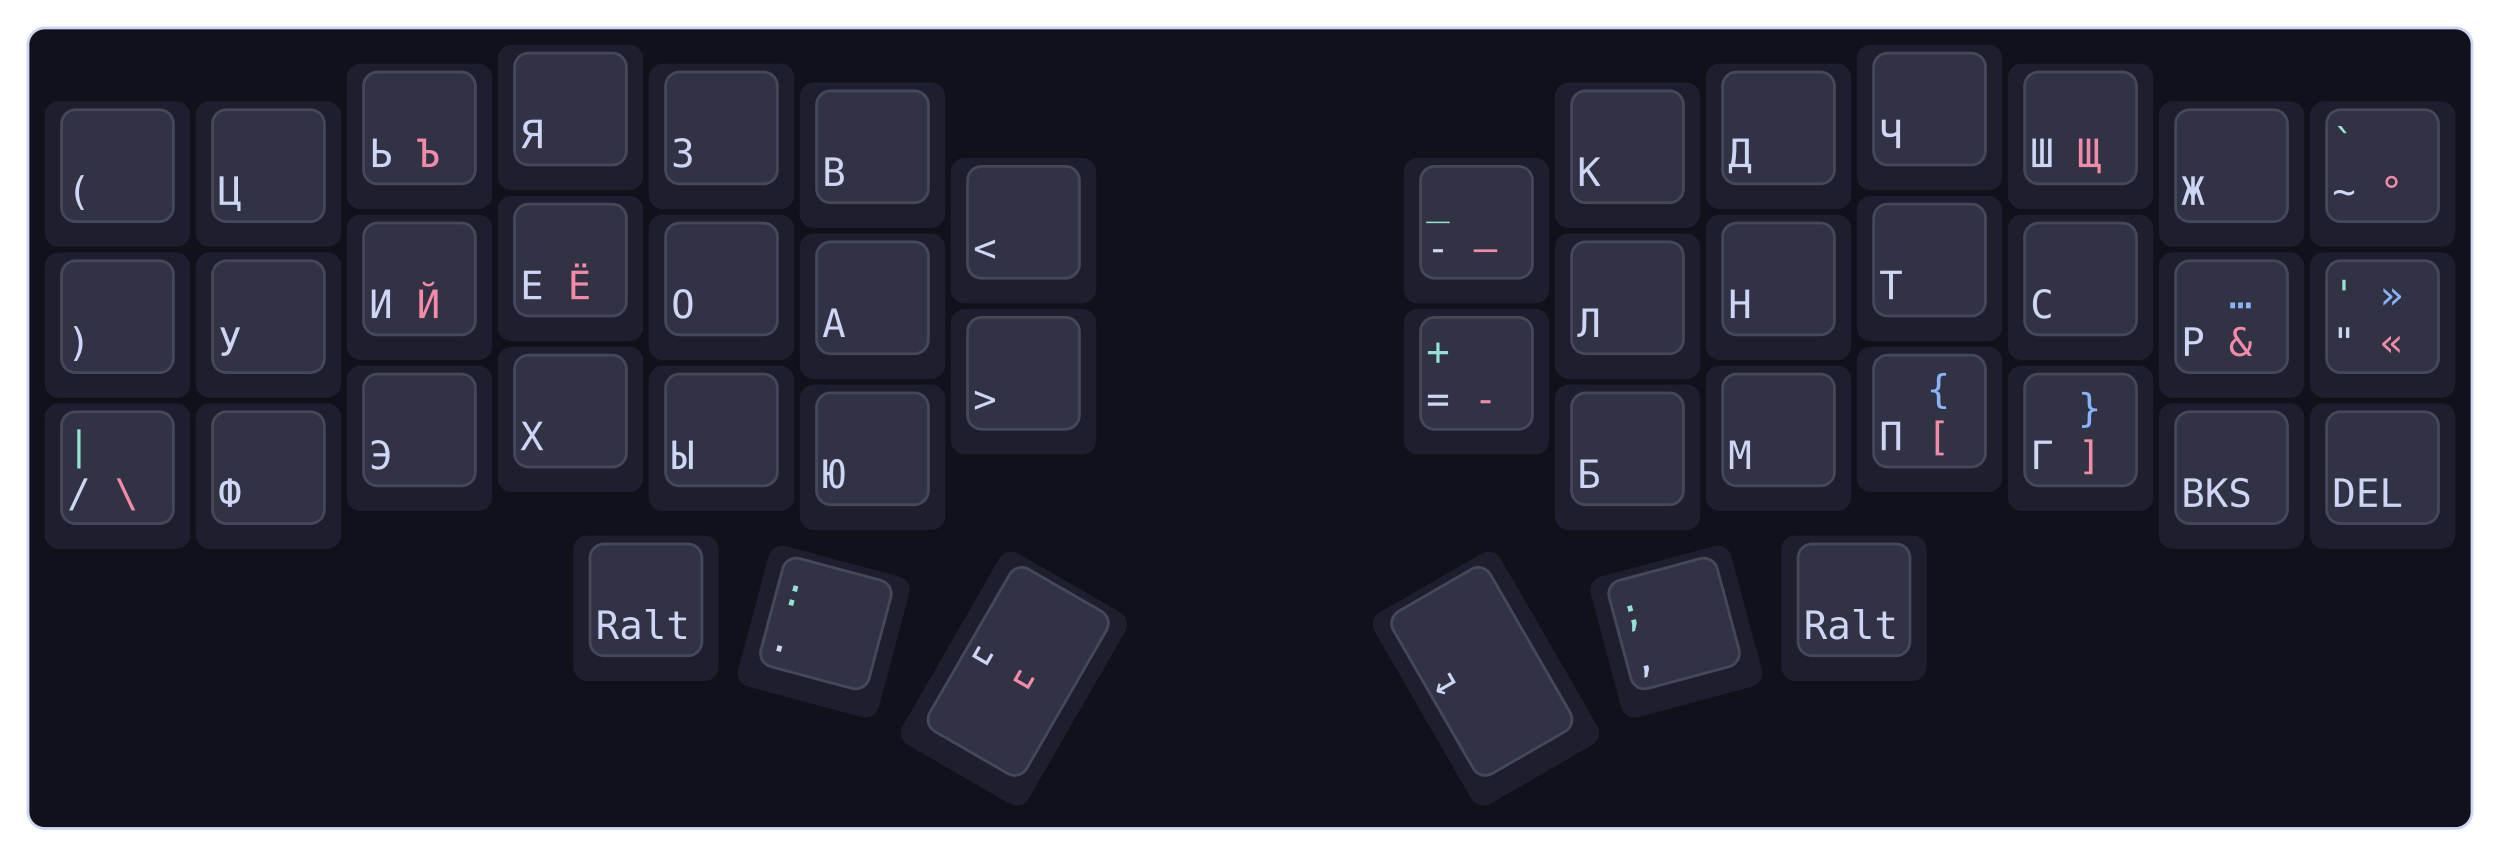
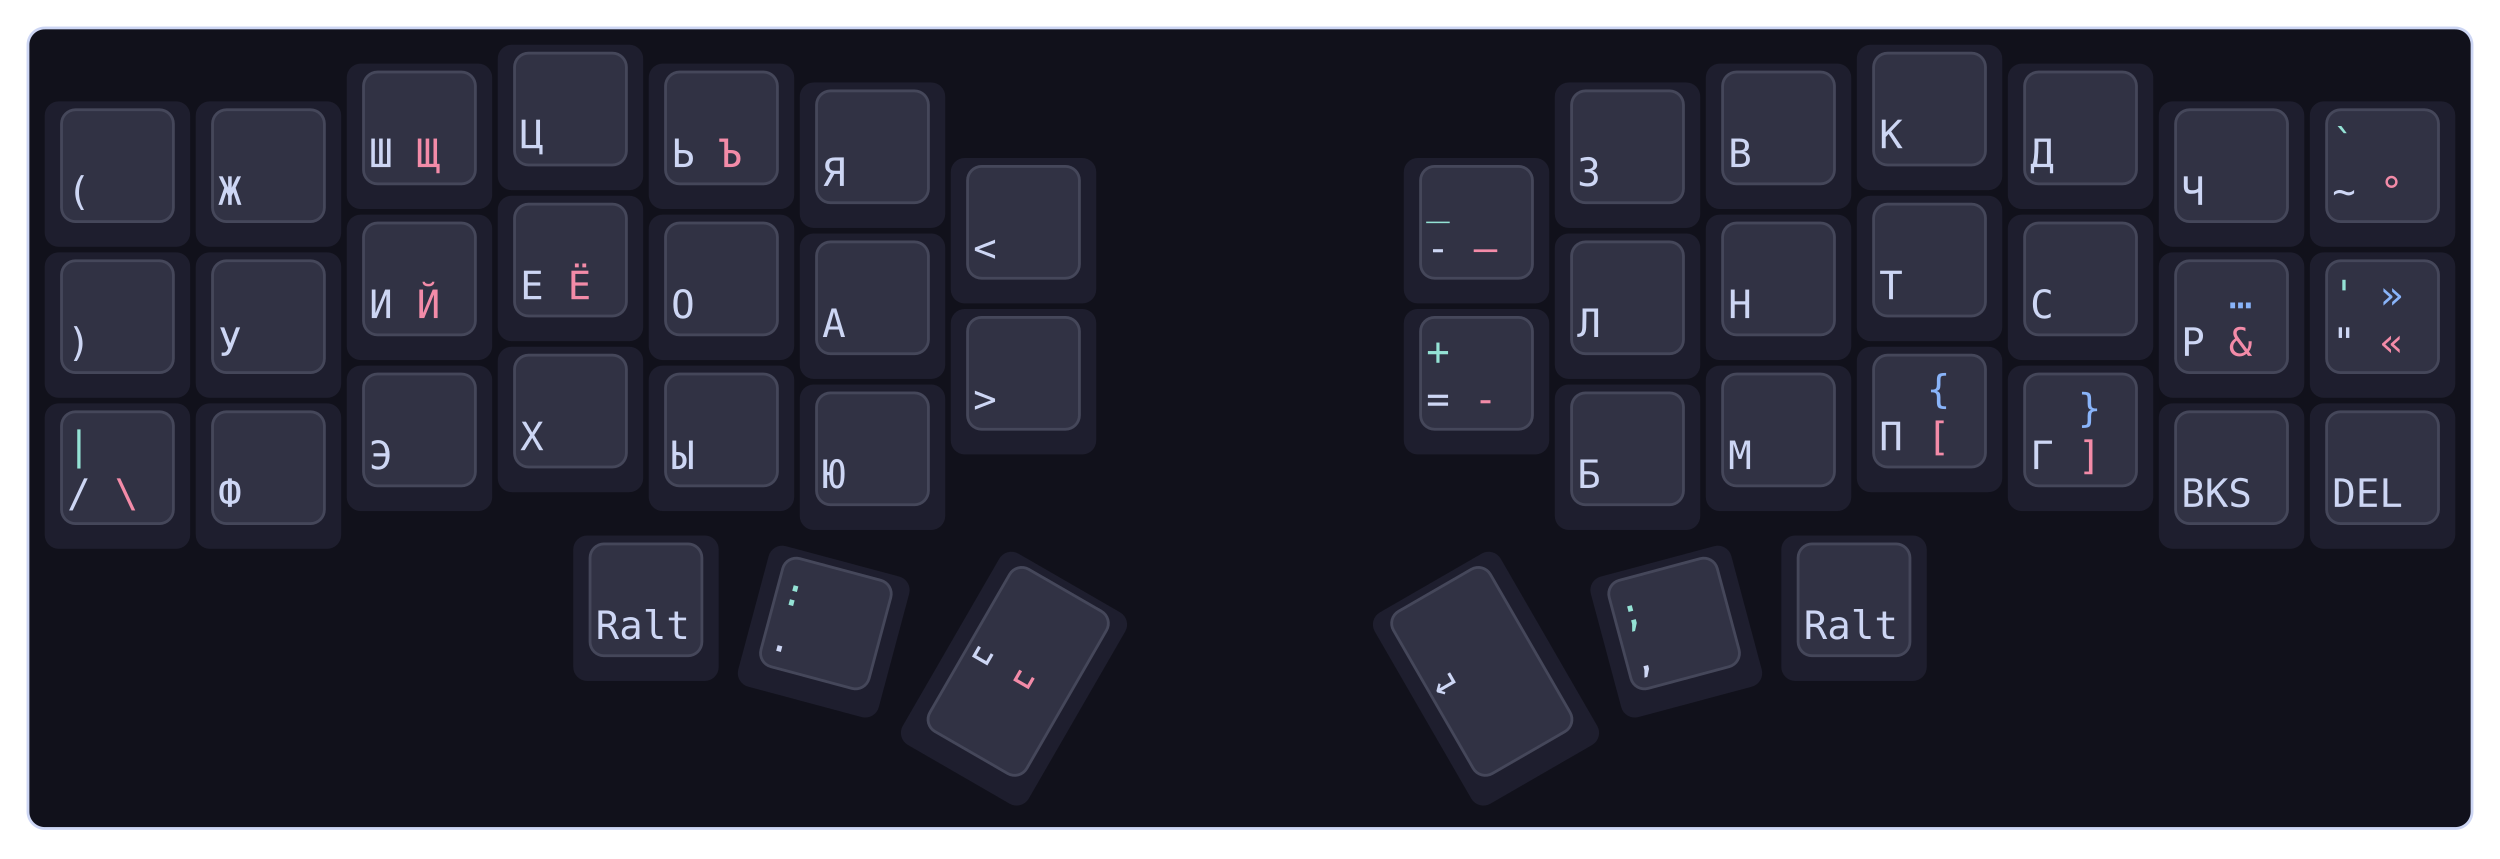
<svg xmlns="http://www.w3.org/2000/svg" width="894px" height="307px" viewBox="0 0 894 307">
  <style type="text/css">
    .keycap .outer { fill: #1e1e2e; }
    .keycap .inner { fill: #313244; stroke: #45475a; }
    .label { font: 14px monospace; }
    .label.level1 { fill: #cdd6f4; }
    .label.level2 { fill: #94e2d5; }
    .label.level3 { fill: #f38ba8; }
    .label.level4 { fill: #89b4fa; }
    .label.small { font-size: 10px; }
  </style>
  <g transform="translate(10,10)">
    <rect width="874" height="286.265" stroke="#cdd6f4" stroke-width="1" fill="#11111b" rx="6" />
    <g transform="translate(5,5)">
      <g class="keycap">
        <rect x="163" y="1" width="52" height="52" rx="5" class="outer" />
        <rect x="169" y="4" width="40" height="40" rx="5" class="inner" />
-         <text x="171.0" y="38.0" class="label level1">Я</text>
+         <text x="171.0" y="38.0" class="label level1">Ц</text>
        <text x="171.0" y="21.0" class="label level2" />
        <text x="188.0" y="38.0" class="label level3" />
        <text x="188.0" y="21.0" class="label level4" />
      </g>
      <g class="keycap">
        <rect x="649" y="1" width="52" height="52" rx="5" class="outer" />
        <rect x="655" y="4" width="40" height="40" rx="5" class="inner" />
-         <text x="657.0" y="38.0" class="label level1">Ч</text>
+         <text x="657.0" y="38.0" class="label level1">К</text>
        <text x="657.0" y="21.0" class="label level2" />
        <text x="674.0" y="38.0" class="label level3" />
        <text x="674.0" y="21.0" class="label level4" />
      </g>
      <g class="keycap">
        <rect x="109" y="7.75" width="52" height="52" rx="5" class="outer" />
        <rect x="115" y="10.75" width="40" height="40" rx="5" class="inner" />
-         <text x="117.0" y="44.75" class="label level1">Ь</text>
+         <text x="117.0" y="44.75" class="label level1">Ш</text>
        <text x="117.0" y="27.75" class="label level2" />
-         <text x="134.0" y="44.75" class="label level3">Ъ</text>
+         <text x="134.0" y="44.75" class="label level3">Щ</text>
        <text x="134.0" y="27.75" class="label level4" />
      </g>
      <g class="keycap">
        <rect x="217" y="7.75" width="52" height="52" rx="5" class="outer" />
        <rect x="223" y="10.75" width="40" height="40" rx="5" class="inner" />
-         <text x="225.0" y="44.75" class="label level1">З</text>
+         <text x="225.0" y="44.75" class="label level1">Ь</text>
        <text x="225.0" y="27.75" class="label level2" />
-         <text x="242.0" y="44.75" class="label level3" />
+         <text x="242.0" y="44.75" class="label level3">Ъ</text>
        <text x="242.0" y="27.75" class="label level4" />
      </g>
      <g class="keycap">
        <rect x="595" y="7.75" width="52" height="52" rx="5" class="outer" />
        <rect x="601" y="10.75" width="40" height="40" rx="5" class="inner" />
-         <text x="603.0" y="44.75" class="label level1">Д</text>
+         <text x="603.0" y="44.75" class="label level1">В</text>
        <text x="603.0" y="27.75" class="label level2" />
        <text x="620.0" y="44.75" class="label level3" />
        <text x="620.0" y="27.75" class="label level4" />
      </g>
      <g class="keycap">
        <rect x="703" y="7.75" width="52" height="52" rx="5" class="outer" />
        <rect x="709" y="10.75" width="40" height="40" rx="5" class="inner" />
-         <text x="711.0" y="44.75" class="label level1">Ш</text>
+         <text x="711.0" y="44.75" class="label level1">Д</text>
        <text x="711.0" y="27.75" class="label level2" />
-         <text x="728.0" y="44.75" class="label level3">Щ</text>
+         <text x="728.0" y="44.75" class="label level3" />
        <text x="728.0" y="27.75" class="label level4" />
      </g>
      <g class="keycap">
        <rect x="271" y="14.5" width="52" height="52" rx="5" class="outer" />
        <rect x="277" y="17.5" width="40" height="40" rx="5" class="inner" />
-         <text x="279.0" y="51.5" class="label level1">В</text>
+         <text x="279.0" y="51.5" class="label level1">Я</text>
        <text x="279.0" y="34.5" class="label level2" />
        <text x="296.0" y="51.5" class="label level3" />
        <text x="296.0" y="34.5" class="label level4" />
      </g>
      <g class="keycap">
        <rect x="541" y="14.5" width="52" height="52" rx="5" class="outer" />
        <rect x="547" y="17.5" width="40" height="40" rx="5" class="inner" />
-         <text x="549.0" y="51.5" class="label level1">К</text>
+         <text x="549.0" y="51.5" class="label level1">З</text>
        <text x="549.0" y="34.5" class="label level2" />
        <text x="566.0" y="51.5" class="label level3" />
        <text x="566.0" y="34.5" class="label level4" />
      </g>
      <g class="keycap">
        <rect x="1" y="21.25" width="52" height="52" rx="5" class="outer" />
        <rect x="7" y="24.25" width="40" height="40" rx="5" class="inner" />
        <text x="9.0" y="58.25" class="label level1">(</text>
        <text x="9.0" y="41.25" class="label level2" />
        <text x="26.0" y="58.25" class="label level3" />
        <text x="26.0" y="41.25" class="label level4" />
      </g>
      <g class="keycap">
        <rect x="55" y="21.25" width="52" height="52" rx="5" class="outer" />
        <rect x="61" y="24.25" width="40" height="40" rx="5" class="inner" />
-         <text x="63.0" y="58.25" class="label level1">Ц</text>
+         <text x="63.0" y="58.25" class="label level1">Ж</text>
        <text x="63.0" y="41.25" class="label level2" />
        <text x="80.0" y="58.25" class="label level3" />
        <text x="80.0" y="41.25" class="label level4" />
      </g>
      <g class="keycap">
        <rect x="757" y="21.25" width="52" height="52" rx="5" class="outer" />
        <rect x="763" y="24.25" width="40" height="40" rx="5" class="inner" />
-         <text x="765.0" y="58.25" class="label level1">Ж</text>
+         <text x="765.0" y="58.25" class="label level1">Ч</text>
        <text x="765.0" y="41.25" class="label level2" />
        <text x="782.0" y="58.25" class="label level3" />
        <text x="782.0" y="41.25" class="label level4" />
      </g>
      <g class="keycap">
        <rect x="811" y="21.25" width="52" height="52" rx="5" class="outer" />
        <rect x="817" y="24.25" width="40" height="40" rx="5" class="inner" />
        <text x="819.0" y="58.25" class="label level1">~</text>
        <text x="819.0" y="41.25" class="label level2">`</text>
        <text x="836.0" y="58.25" class="label level3">°</text>
        <text x="836.0" y="41.25" class="label level4" />
      </g>
      <g class="keycap">
        <rect x="325" y="41.5" width="52" height="52" rx="5" class="outer" />
        <rect x="331" y="44.5" width="40" height="40" rx="5" class="inner" />
        <text x="333.0" y="78.5" class="label level1">&lt;</text>
        <text x="333.0" y="61.5" class="label level2" />
        <text x="350.0" y="78.5" class="label level3" />
        <text x="350.0" y="61.5" class="label level4" />
      </g>
      <g class="keycap">
        <rect x="487" y="41.5" width="52" height="52" rx="5" class="outer" />
        <rect x="493" y="44.5" width="40" height="40" rx="5" class="inner" />
        <text x="495.0" y="78.5" class="label level1">-</text>
        <text x="495.0" y="61.5" class="label level2">_</text>
        <text x="512.0" y="78.5" class="label level3">—</text>
        <text x="512.0" y="61.5" class="label level4" />
      </g>
      <g class="keycap">
        <rect x="163" y="55" width="52" height="52" rx="5" class="outer" />
        <rect x="169" y="58" width="40" height="40" rx="5" class="inner" />
        <text x="171.0" y="92.0" class="label level1">Е</text>
        <text x="171.0" y="75.0" class="label level2" />
        <text x="188.0" y="92.0" class="label level3">Ё</text>
        <text x="188.0" y="75.0" class="label level4" />
      </g>
      <g class="keycap">
        <rect x="649" y="55" width="52" height="52" rx="5" class="outer" />
        <rect x="655" y="58" width="40" height="40" rx="5" class="inner" />
        <text x="657.0" y="92.0" class="label level1">Т</text>
        <text x="657.0" y="75.0" class="label level2" />
        <text x="674.0" y="92.0" class="label level3" />
        <text x="674.0" y="75.0" class="label level4" />
      </g>
      <g class="keycap">
        <rect x="109" y="61.75" width="52" height="52" rx="5" class="outer" />
        <rect x="115" y="64.75" width="40" height="40" rx="5" class="inner" />
        <text x="117.0" y="98.75" class="label level1">И</text>
        <text x="117.0" y="81.75" class="label level2" />
        <text x="134.0" y="98.75" class="label level3">Й</text>
        <text x="134.0" y="81.75" class="label level4" />
      </g>
      <g class="keycap">
        <rect x="217" y="61.75" width="52" height="52" rx="5" class="outer" />
        <rect x="223" y="64.75" width="40" height="40" rx="5" class="inner" />
        <text x="225.0" y="98.75" class="label level1">О</text>
        <text x="225.0" y="81.75" class="label level2" />
        <text x="242.0" y="98.75" class="label level3" />
        <text x="242.0" y="81.75" class="label level4" />
      </g>
      <g class="keycap">
        <rect x="595" y="61.75" width="52" height="52" rx="5" class="outer" />
        <rect x="601" y="64.75" width="40" height="40" rx="5" class="inner" />
        <text x="603.0" y="98.75" class="label level1">Н</text>
        <text x="603.0" y="81.75" class="label level2" />
        <text x="620.0" y="98.75" class="label level3" />
        <text x="620.0" y="81.75" class="label level4" />
      </g>
      <g class="keycap">
        <rect x="703" y="61.75" width="52" height="52" rx="5" class="outer" />
        <rect x="709" y="64.75" width="40" height="40" rx="5" class="inner" />
        <text x="711.0" y="98.75" class="label level1">С</text>
        <text x="711.0" y="81.75" class="label level2" />
        <text x="728.0" y="98.75" class="label level3" />
        <text x="728.0" y="81.75" class="label level4" />
      </g>
      <g class="keycap">
        <rect x="271" y="68.5" width="52" height="52" rx="5" class="outer" />
        <rect x="277" y="71.5" width="40" height="40" rx="5" class="inner" />
        <text x="279.0" y="105.5" class="label level1">А</text>
        <text x="279.0" y="88.5" class="label level2" />
        <text x="296.0" y="105.5" class="label level3" />
        <text x="296.0" y="88.5" class="label level4" />
      </g>
      <g class="keycap">
        <rect x="541" y="68.5" width="52" height="52" rx="5" class="outer" />
        <rect x="547" y="71.5" width="40" height="40" rx="5" class="inner" />
        <text x="549.0" y="105.5" class="label level1">Л</text>
        <text x="549.0" y="88.5" class="label level2" />
        <text x="566.0" y="105.5" class="label level3" />
        <text x="566.0" y="88.5" class="label level4" />
      </g>
      <g class="keycap">
        <rect x="1" y="75.25" width="52" height="52" rx="5" class="outer" />
        <rect x="7" y="78.25" width="40" height="40" rx="5" class="inner" />
        <text x="9.0" y="112.25" class="label level1">)</text>
        <text x="9.0" y="95.25" class="label level2" />
        <text x="26.0" y="112.25" class="label level3" />
        <text x="26.0" y="95.25" class="label level4" />
      </g>
      <g class="keycap">
        <rect x="55" y="75.25" width="52" height="52" rx="5" class="outer" />
        <rect x="61" y="78.25" width="40" height="40" rx="5" class="inner" />
        <text x="63.0" y="112.25" class="label level1">У</text>
        <text x="63.0" y="95.25" class="label level2" />
        <text x="80.0" y="112.25" class="label level3" />
        <text x="80.0" y="95.25" class="label level4" />
      </g>
      <g class="keycap">
        <rect x="757" y="75.25" width="52" height="52" rx="5" class="outer" />
        <rect x="763" y="78.25" width="40" height="40" rx="5" class="inner" />
        <text x="765.0" y="112.25" class="label level1">Р</text>
        <text x="765.0" y="95.25" class="label level2" />
        <text x="782.0" y="112.25" class="label level3">&amp;</text>
        <text x="782.0" y="95.25" class="label level4">…</text>
      </g>
      <g class="keycap">
        <rect x="811" y="75.25" width="52" height="52" rx="5" class="outer" />
        <rect x="817" y="78.25" width="40" height="40" rx="5" class="inner" />
        <text x="819.0" y="112.25" class="label level1">"</text>
        <text x="819.0" y="95.25" class="label level2">'</text>
        <text x="836.0" y="112.25" class="label level3">«</text>
        <text x="836.0" y="95.25" class="label level4">»</text>
      </g>
      <g class="keycap">
        <rect x="325" y="95.5" width="52" height="52" rx="5" class="outer" />
        <rect x="331" y="98.5" width="40" height="40" rx="5" class="inner" />
        <text x="333.0" y="132.5" class="label level1">&gt;</text>
        <text x="333.0" y="115.5" class="label level2" />
        <text x="350.0" y="132.5" class="label level3" />
        <text x="350.0" y="115.5" class="label level4" />
      </g>
      <g class="keycap">
        <rect x="487" y="95.5" width="52" height="52" rx="5" class="outer" />
        <rect x="493" y="98.5" width="40" height="40" rx="5" class="inner" />
        <text x="495.0" y="132.5" class="label level1">=</text>
        <text x="495.0" y="115.5" class="label level2">+</text>
        <text x="512.0" y="132.5" class="label level3">‐</text>
        <text x="512.0" y="115.5" class="label level4" />
      </g>
      <g class="keycap">
        <rect x="163" y="109" width="52" height="52" rx="5" class="outer" />
        <rect x="169" y="112" width="40" height="40" rx="5" class="inner" />
        <text x="171.0" y="146.0" class="label level1">Х</text>
        <text x="171.0" y="129.0" class="label level2" />
        <text x="188.0" y="146.0" class="label level3" />
        <text x="188.0" y="129.0" class="label level4" />
      </g>
      <g class="keycap">
        <rect x="649" y="109" width="52" height="52" rx="5" class="outer" />
        <rect x="655" y="112" width="40" height="40" rx="5" class="inner" />
        <text x="657.0" y="146.0" class="label level1">П</text>
        <text x="657.0" y="129.0" class="label level2" />
        <text x="674.0" y="146.0" class="label level3">[</text>
        <text x="674.0" y="129.0" class="label level4">{</text>
      </g>
      <g class="keycap">
        <rect x="109" y="115.75" width="52" height="52" rx="5" class="outer" />
        <rect x="115" y="118.75" width="40" height="40" rx="5" class="inner" />
        <text x="117.0" y="152.75" class="label level1">Э</text>
        <text x="117.0" y="135.75" class="label level2" />
        <text x="134.0" y="152.75" class="label level3" />
        <text x="134.0" y="135.75" class="label level4" />
      </g>
      <g class="keycap">
        <rect x="217" y="115.75" width="52" height="52" rx="5" class="outer" />
        <rect x="223" y="118.75" width="40" height="40" rx="5" class="inner" />
        <text x="225.0" y="152.75" class="label level1">Ы</text>
        <text x="225.0" y="135.75" class="label level2" />
        <text x="242.0" y="152.75" class="label level3" />
        <text x="242.0" y="135.75" class="label level4" />
      </g>
      <g class="keycap">
        <rect x="595" y="115.75" width="52" height="52" rx="5" class="outer" />
        <rect x="601" y="118.75" width="40" height="40" rx="5" class="inner" />
        <text x="603.0" y="152.75" class="label level1">М</text>
        <text x="603.0" y="135.75" class="label level2" />
        <text x="620.0" y="152.75" class="label level3" />
        <text x="620.0" y="135.75" class="label level4" />
      </g>
      <g class="keycap">
        <rect x="703" y="115.75" width="52" height="52" rx="5" class="outer" />
        <rect x="709" y="118.75" width="40" height="40" rx="5" class="inner" />
        <text x="711.0" y="152.75" class="label level1">Г</text>
        <text x="711.0" y="135.75" class="label level2" />
        <text x="728.0" y="152.75" class="label level3">]</text>
        <text x="728.0" y="135.75" class="label level4">}</text>
      </g>
      <g class="keycap">
        <rect x="271" y="122.5" width="52" height="52" rx="5" class="outer" />
        <rect x="277" y="125.5" width="40" height="40" rx="5" class="inner" />
        <text x="279.0" y="159.5" class="label level1">Ю</text>
        <text x="279.0" y="142.5" class="label level2" />
        <text x="296.0" y="159.5" class="label level3" />
        <text x="296.0" y="142.5" class="label level4" />
      </g>
      <g class="keycap">
        <rect x="541" y="122.5" width="52" height="52" rx="5" class="outer" />
        <rect x="547" y="125.5" width="40" height="40" rx="5" class="inner" />
        <text x="549.0" y="159.5" class="label level1">Б</text>
        <text x="549.0" y="142.5" class="label level2" />
        <text x="566.0" y="159.5" class="label level3" />
        <text x="566.0" y="142.5" class="label level4" />
      </g>
      <g class="keycap">
        <rect x="1" y="129.25" width="52" height="52" rx="5" class="outer" />
        <rect x="7" y="132.25" width="40" height="40" rx="5" class="inner" />
        <text x="9.0" y="166.25" class="label level1">/</text>
        <text x="9.0" y="149.25" class="label level2">|</text>
        <text x="26.0" y="166.25" class="label level3">\</text>
        <text x="26.0" y="149.25" class="label level4" />
      </g>
      <g class="keycap">
        <rect x="55" y="129.25" width="52" height="52" rx="5" class="outer" />
        <rect x="61" y="132.25" width="40" height="40" rx="5" class="inner" />
        <text x="63.0" y="166.25" class="label level1">Ф</text>
        <text x="63.0" y="149.25" class="label level2" />
        <text x="80.0" y="166.25" class="label level3" />
        <text x="80.0" y="149.25" class="label level4" />
      </g>
      <g class="keycap">
        <rect x="757" y="129.25" width="52" height="52" rx="5" class="outer" />
        <rect x="763" y="132.25" width="40" height="40" rx="5" class="inner" />
        <text x="765.0" y="166.25" class="label level1">BKS</text>
        <text x="765.0" y="149.25" class="label level2" />
        <text x="782.0" y="166.25" class="label level3" />
        <text x="782.0" y="149.25" class="label level4" />
      </g>
      <g class="keycap">
        <rect x="811" y="129.25" width="52" height="52" rx="5" class="outer" />
        <rect x="817" y="132.25" width="40" height="40" rx="5" class="inner" />
        <text x="819.0" y="166.25" class="label level1">DEL</text>
        <text x="819.0" y="149.25" class="label level2" />
        <text x="836.0" y="166.25" class="label level3" />
        <text x="836.0" y="149.25" class="label level4" />
      </g>
      <g class="keycap">
        <rect x="190" y="176.5" width="52" height="52" rx="5" class="outer" />
        <rect x="196" y="179.5" width="40" height="40" rx="5" class="inner" />
        <text x="198.0" y="213.5" class="label level1">Ralt</text>
        <text x="198.0" y="196.5" class="label level2" />
        <text x="215.0" y="213.5" class="label level3" />
        <text x="215.0" y="196.5" class="label level4" />
      </g>
      <g class="keycap">
        <rect x="622" y="176.5" width="52" height="52" rx="5" class="outer" />
        <rect x="628" y="179.5" width="40" height="40" rx="5" class="inner" />
        <text x="630.0" y="213.5" class="label level1">Ralt</text>
        <text x="630.0" y="196.5" class="label level2" />
        <text x="647.0" y="213.5" class="label level3" />
        <text x="647.0" y="196.5" class="label level4" />
      </g>
      <g class="keycap" transform="rotate(15 243 243)">
        <rect x="244" y="176.5" width="52" height="52" rx="5" class="outer" />
        <rect x="250" y="179.5" width="40" height="40" rx="5" class="inner" />
        <text x="252.0" y="213.5" class="label level1">.</text>
        <text x="252.0" y="196.5" class="label level2">:</text>
        <text x="269.0" y="213.5" class="label level3" />
        <text x="269.0" y="196.5" class="label level4" />
      </g>
      <g class="keycap" transform="rotate(30 27 27)">
        <rect x="379" y="1" width="52" height="79" rx="5" class="outer" />
        <rect x="385" y="4" width="40" height="67" rx="5" class="inner" />
        <text x="387.0" y="38.0" class="label level1">␣</text>
        <text x="387.0" y="21.0" class="label level2" />
        <text x="404.0" y="38.0" class="label level3">␣</text>
        <text x="404.0" y="21.0" class="label level4" />
      </g>
      <g class="keycap" transform="rotate(-30 837 27)">
        <rect x="433" y="1" width="52" height="79" rx="5" class="outer" />
        <rect x="439" y="4" width="40" height="67" rx="5" class="inner" />
        <text x="441.0" y="38.0" class="label level1">↵</text>
        <text x="441.0" y="21.0" class="label level2" />
        <text x="458.0" y="38.0" class="label level3" />
        <text x="458.0" y="21.0" class="label level4" />
      </g>
      <g class="keycap" transform="rotate(-15 621 243)">
        <rect x="568" y="176.5" width="52" height="52" rx="5" class="outer" />
        <rect x="574" y="179.5" width="40" height="40" rx="5" class="inner" />
        <text x="576.0" y="213.5" class="label level1">,</text>
        <text x="576.0" y="196.5" class="label level2">;</text>
        <text x="593.0" y="213.5" class="label level3" />
        <text x="593.0" y="196.5" class="label level4" />
      </g>
    </g>
  </g>
</svg>
